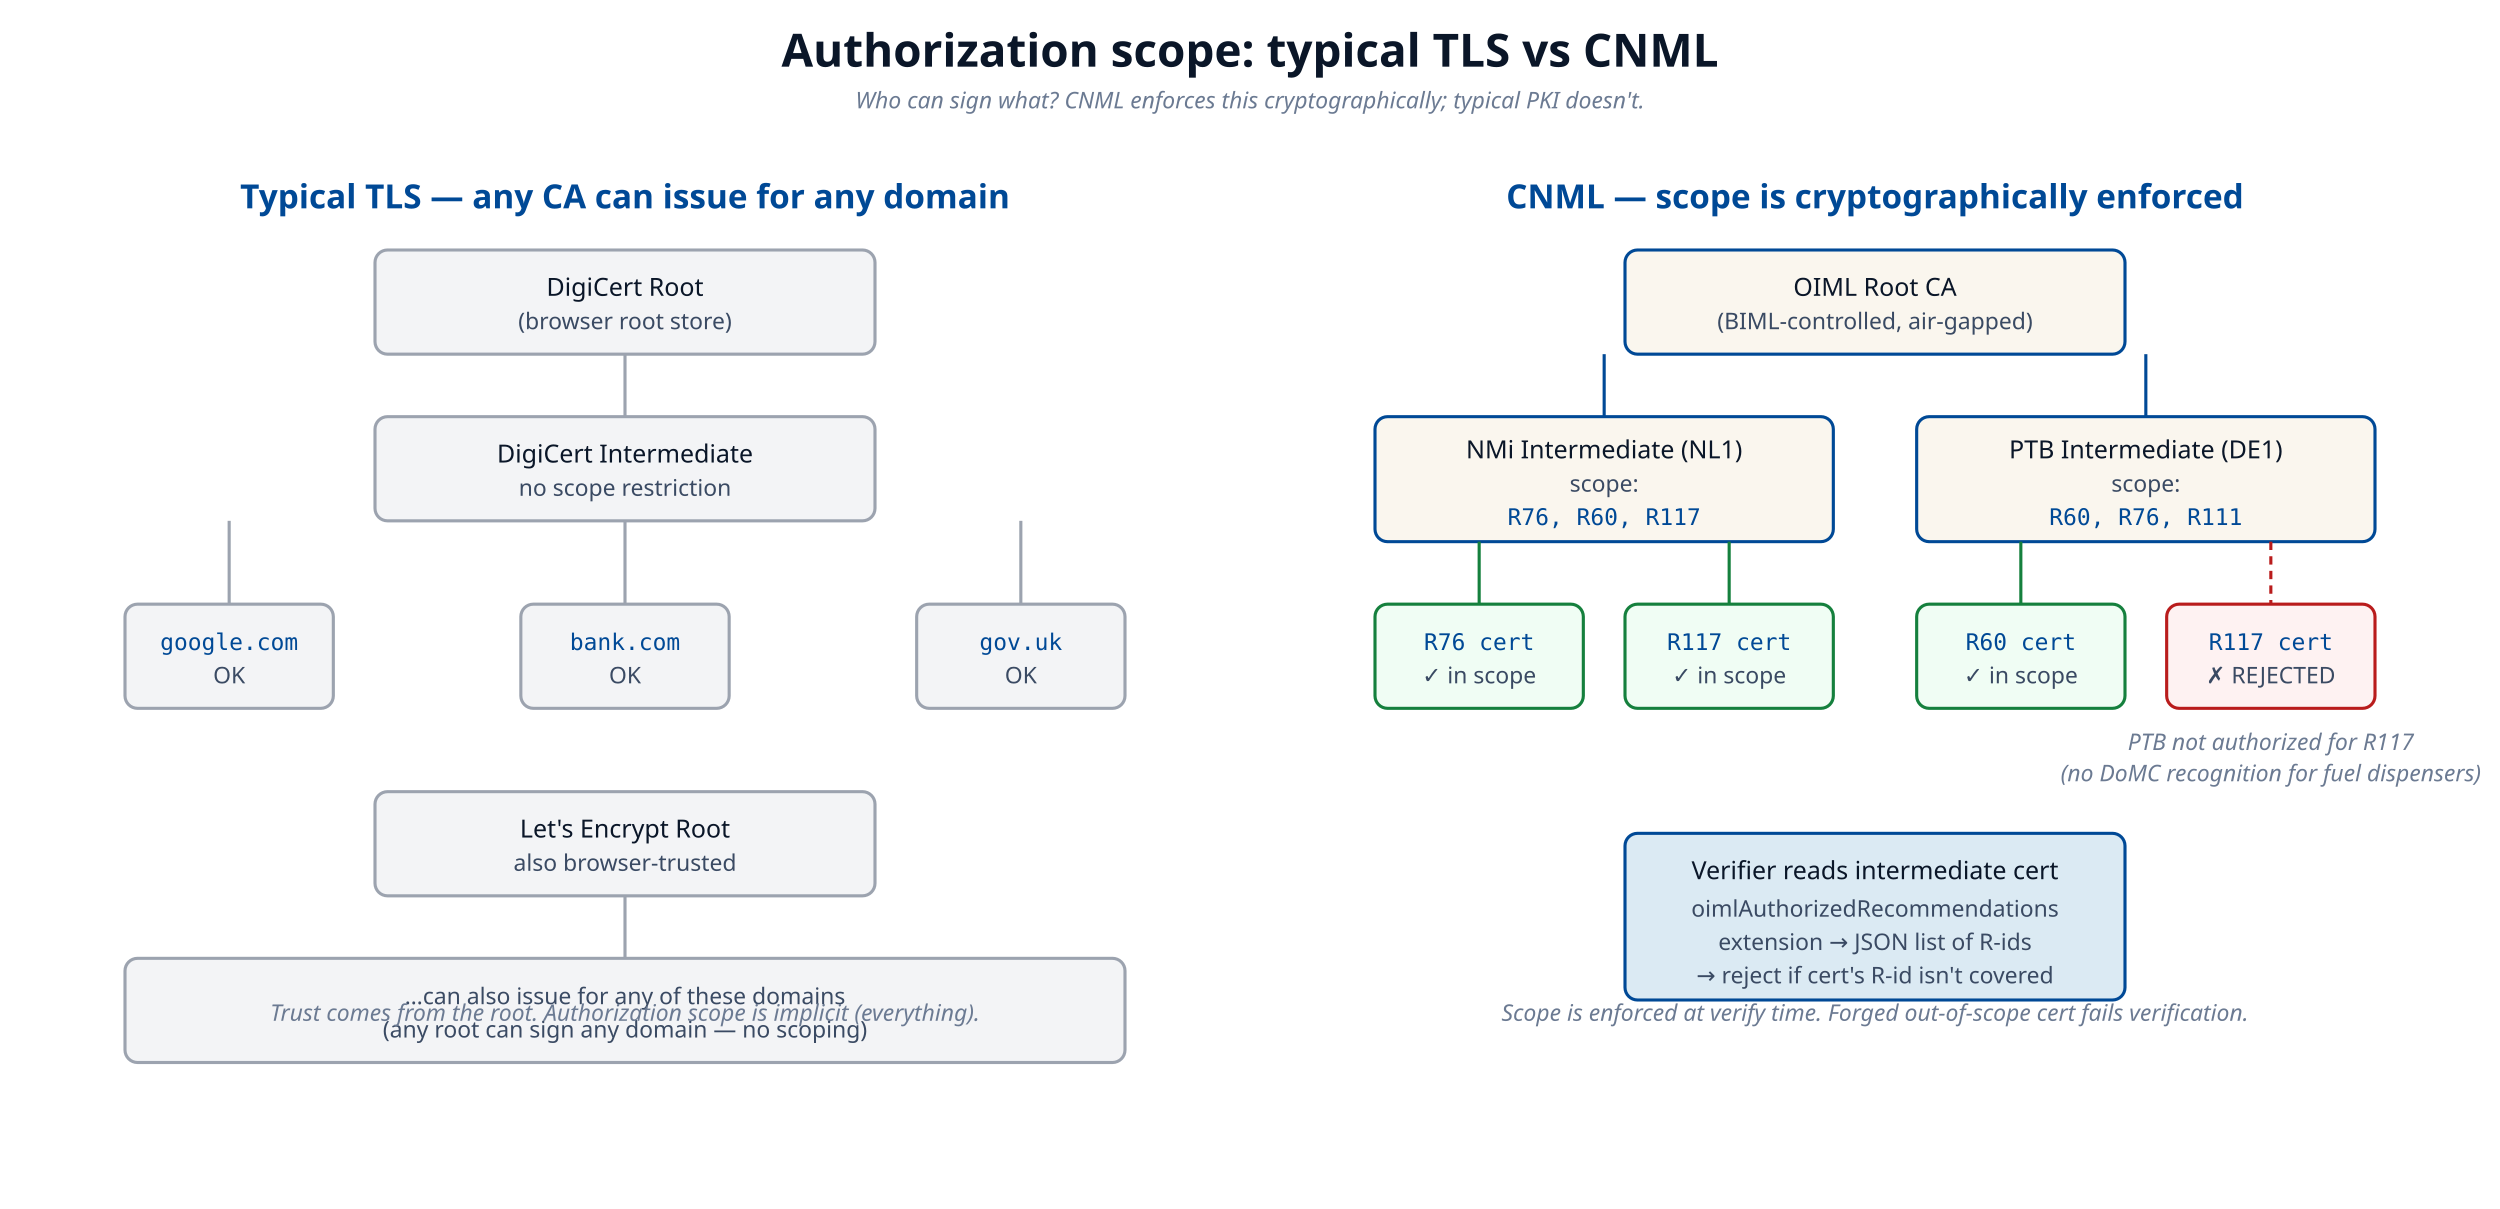
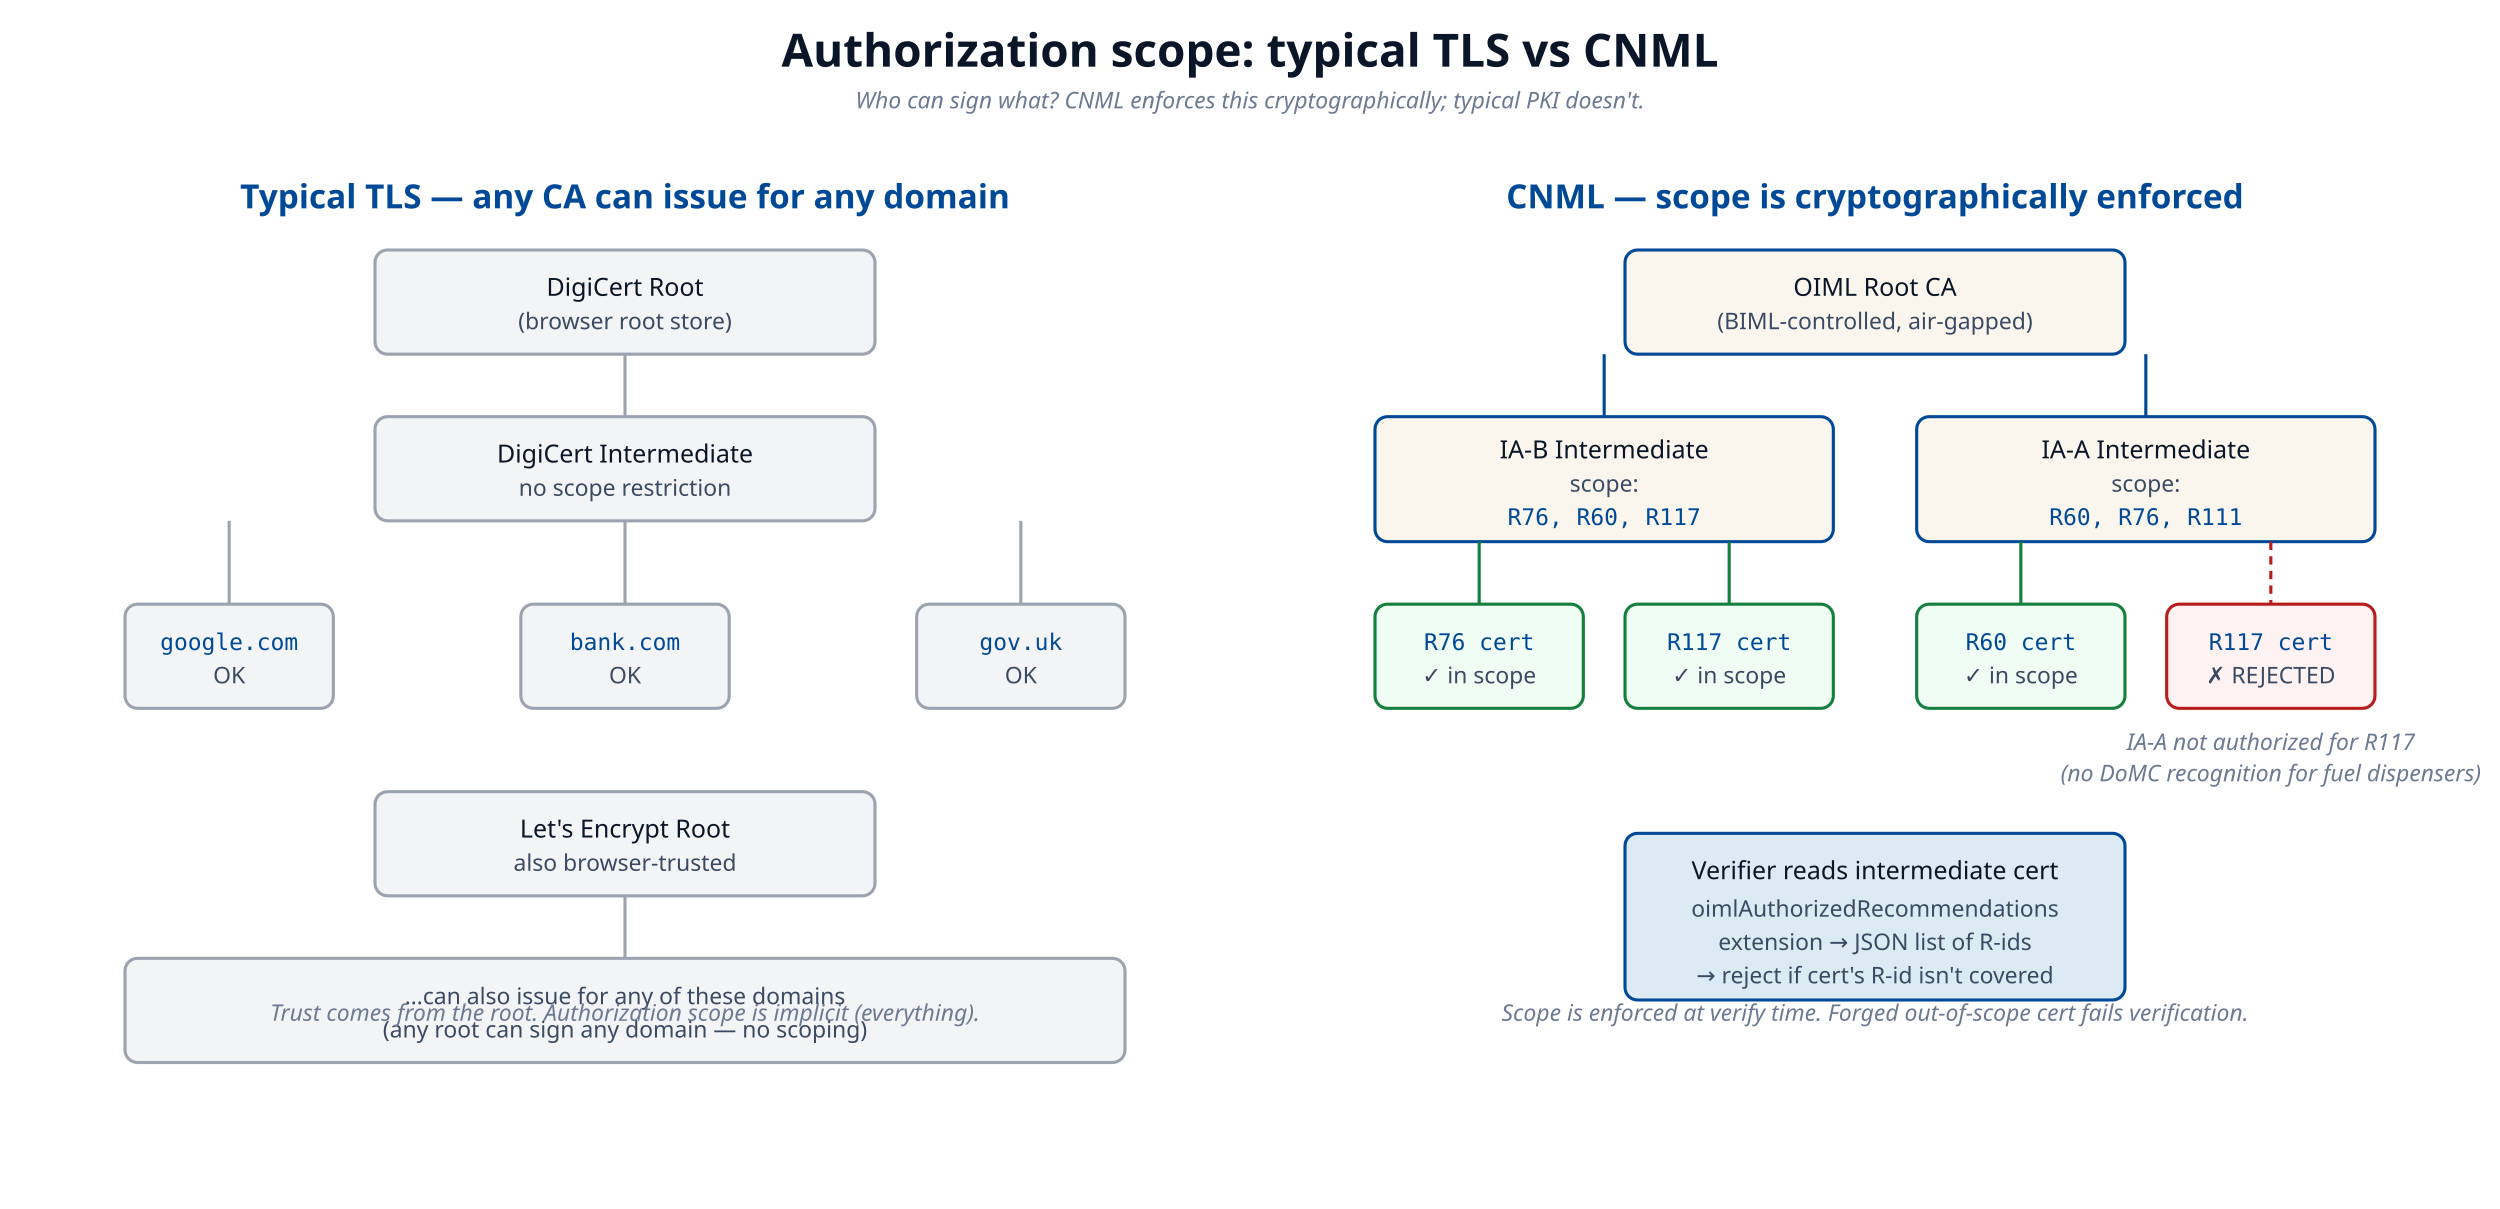
<svg xmlns="http://www.w3.org/2000/svg" viewBox="0 0 1200 580" font-family="IBM Plex Sans, system-ui, sans-serif">
  <style>
    .h1 { font-size: 22px; font-weight: 600; fill: #0a1628; }
    .h2 { font-size: 16px; font-weight: 600; fill: #004996; }
    .lbl { font-size: 12px; fill: #0a1628; }
    .lbl-sm { font-size: 11px; fill: #3a4a63; }
    .note { font-size: 11px; fill: #6b7a92; font-style: italic; }
    .lbl-mono { font-size: 11px; fill: #004996; font-family: IBM Plex Mono, monospace; }
    .box-tls { fill: #F3F4F6; stroke: #9CA3AF; stroke-width: 1.5; }
    .box-cnml { fill: #FAF6EE; stroke: #004996; stroke-width: 1.5; }
    .box-scope-ok { fill: #F0FDF4; stroke: #15803D; stroke-width: 1.5; }
    .box-scope-no { fill: #FEF2F2; stroke: #B91C1C; stroke-width: 1.5; }
  </style>
  <text x="600" y="32" text-anchor="middle" class="h1">Authorization scope: typical TLS vs CNML</text>
  <text x="600" y="52" text-anchor="middle" class="note">Who can sign what? CNML enforces this cryptographically; typical PKI doesn't.</text>
  <text x="300" y="100" text-anchor="middle" class="h2">Typical TLS — any CA can issue for any domain</text>
  <g transform="translate(60,120)">
    <rect x="120" y="0" width="240" height="50" rx="6" class="box-tls" />
    <text x="240" y="22" text-anchor="middle" class="lbl">DigiCert Root</text>
    <text x="240" y="38" text-anchor="middle" class="lbl-sm">(browser root store)</text>
    <rect x="120" y="80" width="240" height="50" rx="6" class="box-tls" />
    <text x="240" y="102" text-anchor="middle" class="lbl">DigiCert Intermediate</text>
    <text x="240" y="118" text-anchor="middle" class="lbl-sm">no scope restriction</text>
    <line x1="240" y1="50" x2="240" y2="80" stroke="#9CA3AF" stroke-width="1.5" />
    <rect x="0" y="170" width="100" height="50" rx="6" class="box-tls" />
    <text x="50" y="192" text-anchor="middle" class="lbl-mono">google.com</text>
    <text x="50" y="208" text-anchor="middle" class="lbl-sm">OK</text>
    <rect x="190" y="170" width="100" height="50" rx="6" class="box-tls" />
    <text x="240" y="192" text-anchor="middle" class="lbl-mono">bank.com</text>
    <text x="240" y="208" text-anchor="middle" class="lbl-sm">OK</text>
    <rect x="380" y="170" width="100" height="50" rx="6" class="box-tls" />
    <text x="430" y="192" text-anchor="middle" class="lbl-mono">gov.uk</text>
    <text x="430" y="208" text-anchor="middle" class="lbl-sm">OK</text>
    <line x1="50" y1="130" x2="50" y2="170" stroke="#9CA3AF" stroke-width="1.5" />
    <line x1="240" y1="130" x2="240" y2="170" stroke="#9CA3AF" stroke-width="1.5" />
    <line x1="430" y1="130" x2="430" y2="170" stroke="#9CA3AF" stroke-width="1.5" />
    <rect x="120" y="260" width="240" height="50" rx="6" class="box-tls" />
    <text x="240" y="282" text-anchor="middle" class="lbl">Let's Encrypt Root</text>
    <text x="240" y="298" text-anchor="middle" class="lbl-sm">also browser-trusted</text>
    <rect x="0" y="340" width="480" height="50" rx="6" class="box-tls" />
    <text x="240" y="362" text-anchor="middle" class="lbl-sm">…can also issue for any of these domains</text>
    <text x="240" y="378" text-anchor="middle" class="lbl-sm">(any root can sign any domain — no scoping)</text>
    <line x1="240" y1="310" x2="240" y2="340" stroke="#9CA3AF" stroke-width="1.5" />
  </g>
  <text x="300" y="490" text-anchor="middle" class="note">Trust comes from the root. Authorization scope is implicit (everything).</text>
  <text x="900" y="100" text-anchor="middle" class="h2">CNML — scope is cryptographically enforced</text>
  <g transform="translate(660,120)">
    <rect x="120" y="0" width="240" height="50" rx="6" class="box-cnml" />
    <text x="240" y="22" text-anchor="middle" class="lbl">OIML Root CA</text>
    <text x="240" y="38" text-anchor="middle" class="lbl-sm">(BIML-controlled, air-gapped)</text>
    <rect x="0" y="80" width="220" height="60" rx="6" class="box-cnml" />
-     <text x="110" y="100" text-anchor="middle" class="lbl">NMi Intermediate (NL1)</text>
+     <text x="110" y="100" text-anchor="middle" class="lbl">IA-B Intermediate</text>
    <text x="110" y="116" text-anchor="middle" class="lbl-sm">scope:</text>
    <text x="110" y="132" text-anchor="middle" class="lbl-mono">R76, R60, R117</text>
    <rect x="260" y="80" width="220" height="60" rx="6" class="box-cnml" />
-     <text x="370" y="100" text-anchor="middle" class="lbl">PTB Intermediate (DE1)</text>
+     <text x="370" y="100" text-anchor="middle" class="lbl">IA-A Intermediate</text>
    <text x="370" y="116" text-anchor="middle" class="lbl-sm">scope:</text>
    <text x="370" y="132" text-anchor="middle" class="lbl-mono">R60, R76, R111</text>
    <line x1="110" y1="50" x2="110" y2="80" stroke="#004996" stroke-width="1.5" />
    <line x1="370" y1="50" x2="370" y2="80" stroke="#004996" stroke-width="1.5" />
    <rect x="0" y="170" width="100" height="50" rx="6" class="box-scope-ok" />
    <text x="50" y="192" text-anchor="middle" class="lbl-mono">R76 cert</text>
    <text x="50" y="208" text-anchor="middle" class="lbl-sm">✓ in scope</text>
    <rect x="120" y="170" width="100" height="50" rx="6" class="box-scope-ok" />
    <text x="170" y="192" text-anchor="middle" class="lbl-mono">R117 cert</text>
    <text x="170" y="208" text-anchor="middle" class="lbl-sm">✓ in scope</text>
    <line x1="50" y1="140" x2="50" y2="170" stroke="#15803D" stroke-width="1.5" />
    <line x1="170" y1="140" x2="170" y2="170" stroke="#15803D" stroke-width="1.5" />
    <rect x="260" y="170" width="100" height="50" rx="6" class="box-scope-ok" />
    <text x="310" y="192" text-anchor="middle" class="lbl-mono">R60 cert</text>
    <text x="310" y="208" text-anchor="middle" class="lbl-sm">✓ in scope</text>
    <rect x="380" y="170" width="100" height="50" rx="6" class="box-scope-no" />
    <text x="430" y="192" text-anchor="middle" class="lbl-mono">R117 cert</text>
    <text x="430" y="208" text-anchor="middle" class="lbl-sm">✗ REJECTED</text>
    <line x1="310" y1="140" x2="310" y2="170" stroke="#15803D" stroke-width="1.5" />
    <line x1="430" y1="140" x2="430" y2="170" stroke="#B91C1C" stroke-width="1.5" stroke-dasharray="4 3" />
-     <text x="430" y="240" text-anchor="middle" class="note">PTB not authorized for R117</text>
+     <text x="430" y="240" text-anchor="middle" class="note">IA-A not authorized for R117</text>
    <text x="430" y="255" text-anchor="middle" class="note">(no DoMC recognition for fuel dispensers)</text>
    <rect x="120" y="280" width="240" height="80" rx="6" fill="#DBEAF3" stroke="#004996" stroke-width="1.5" />
    <text x="240" y="302" text-anchor="middle" class="lbl">Verifier reads intermediate cert</text>
    <text x="240" y="320" text-anchor="middle" class="lbl-sm">oimlAuthorizedRecommendations</text>
    <text x="240" y="336" text-anchor="middle" class="lbl-sm">extension → JSON list of R-ids</text>
    <text x="240" y="352" text-anchor="middle" class="lbl-sm">→ reject if cert's R-id isn't covered</text>
  </g>
  <text x="900" y="490" text-anchor="middle" class="note">Scope is enforced at verify time. Forged out-of-scope cert fails verification.</text>
</svg>
